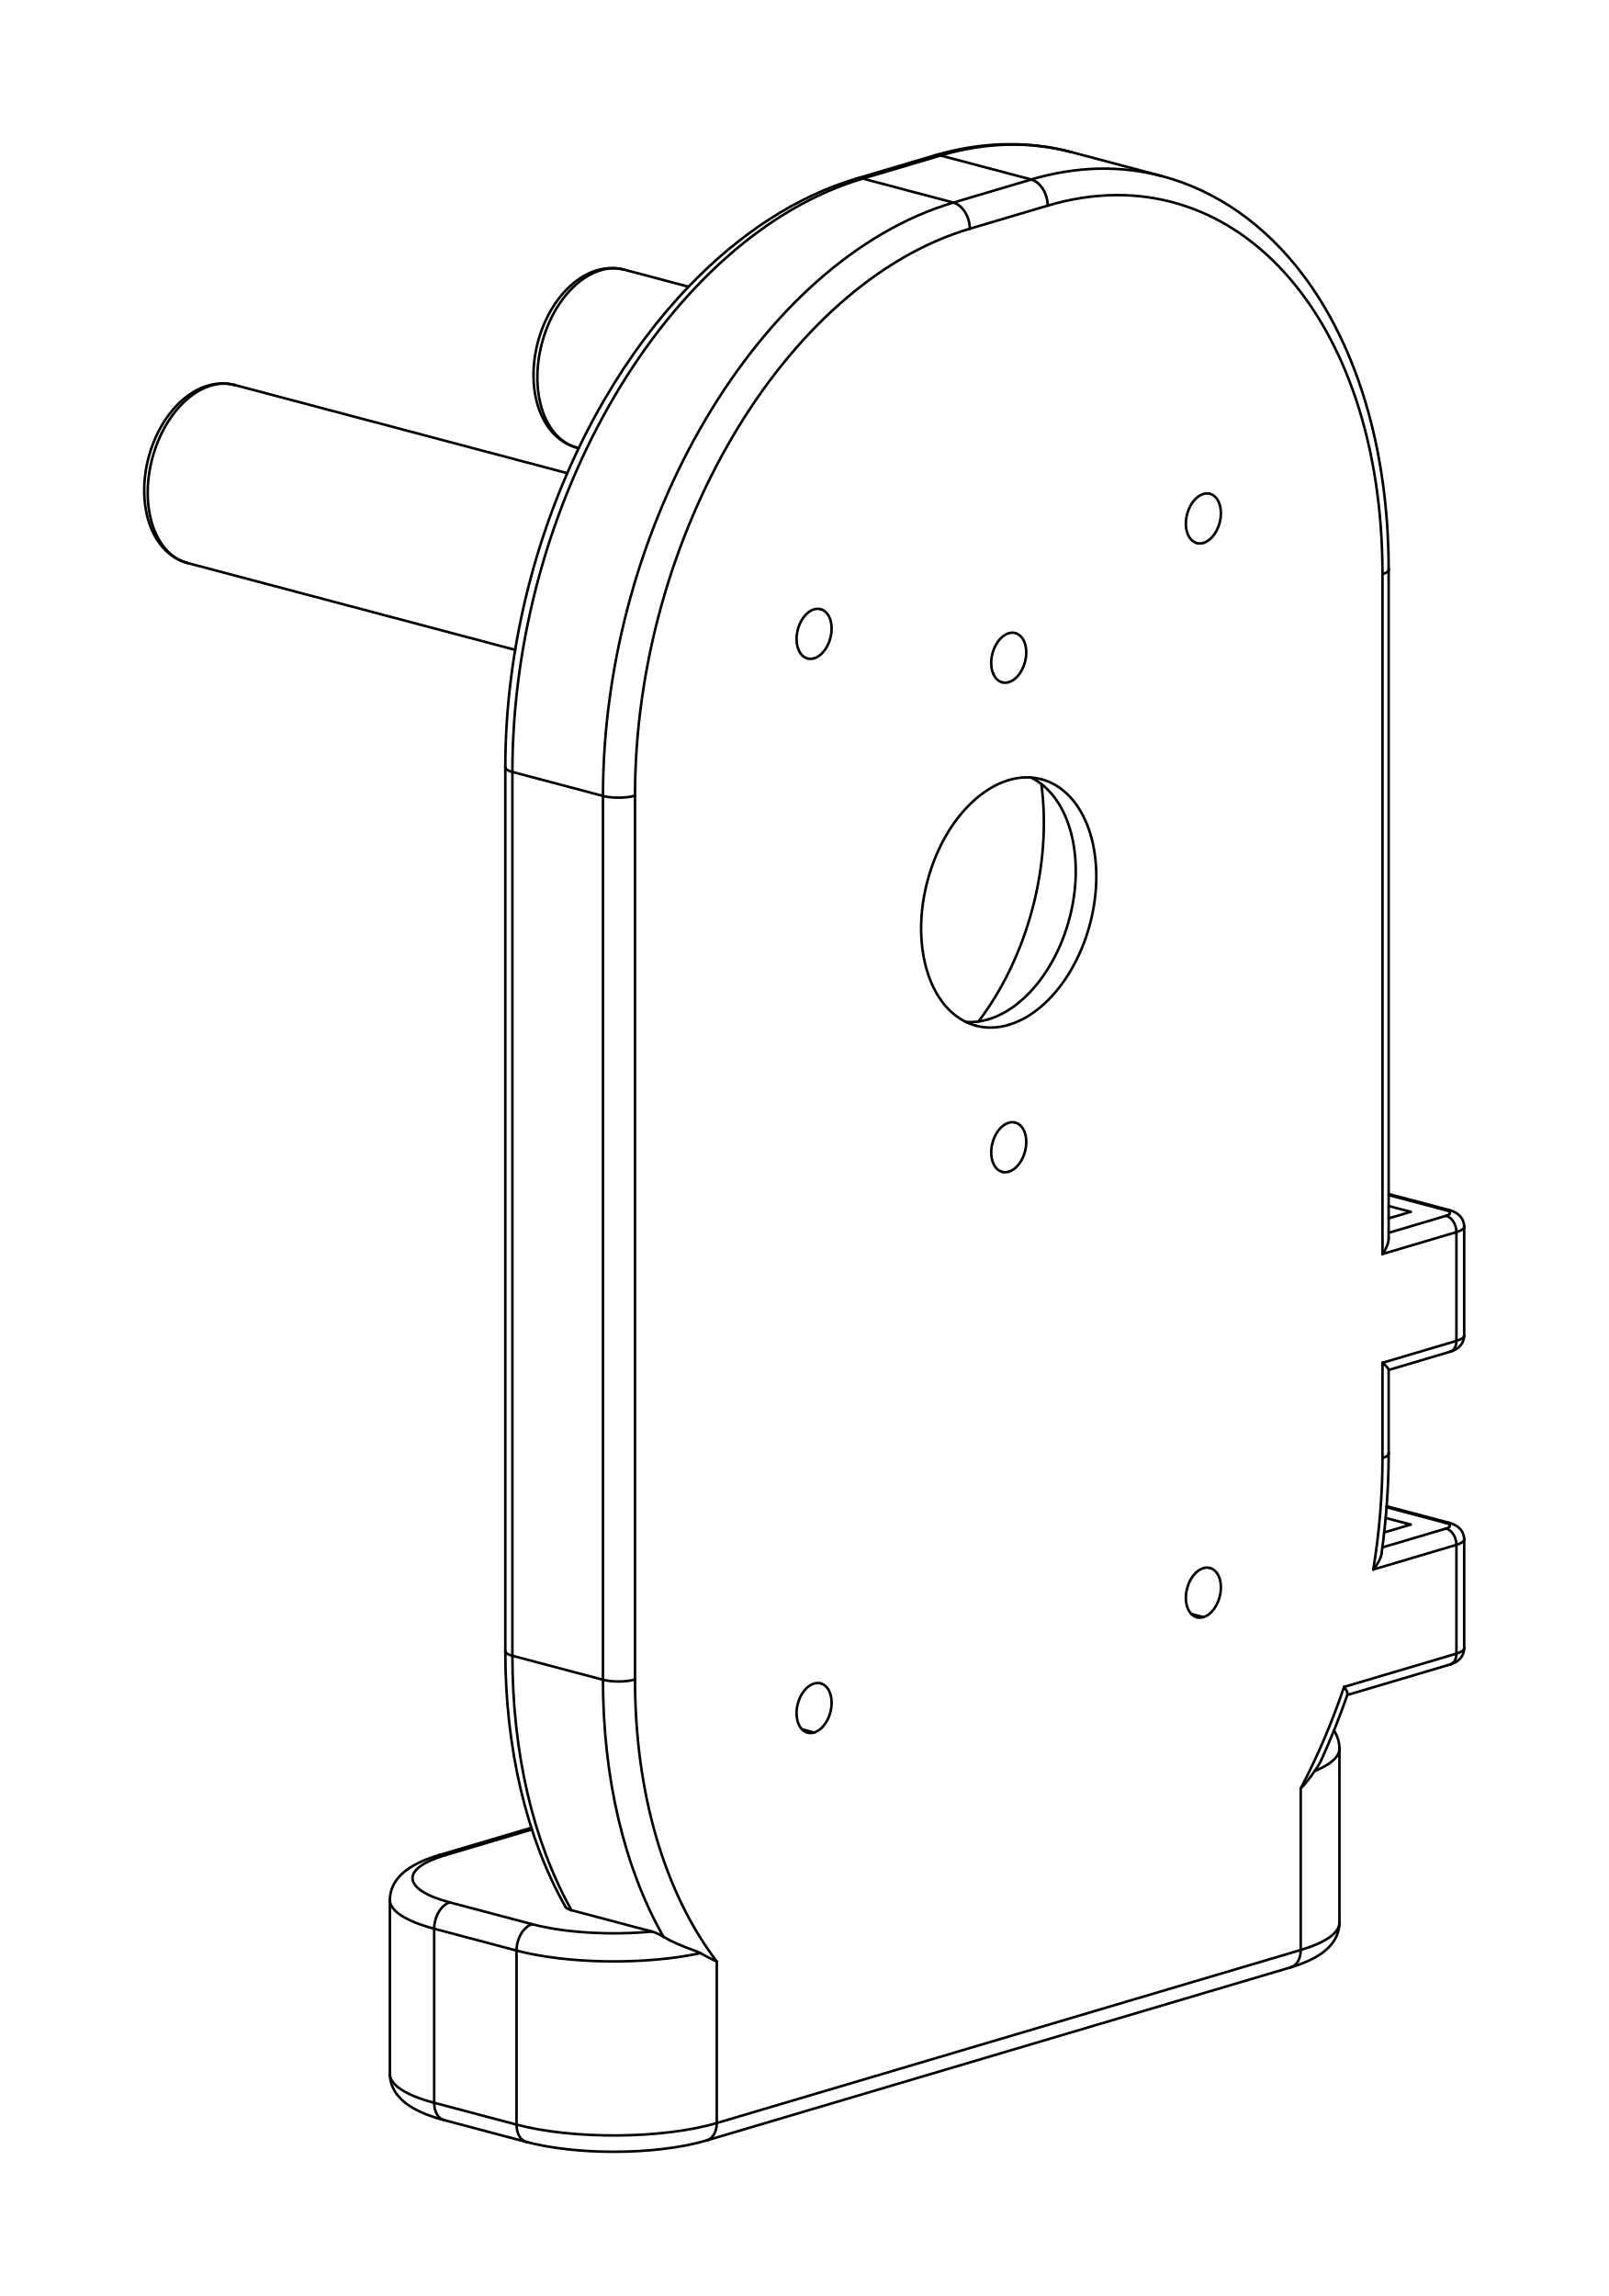
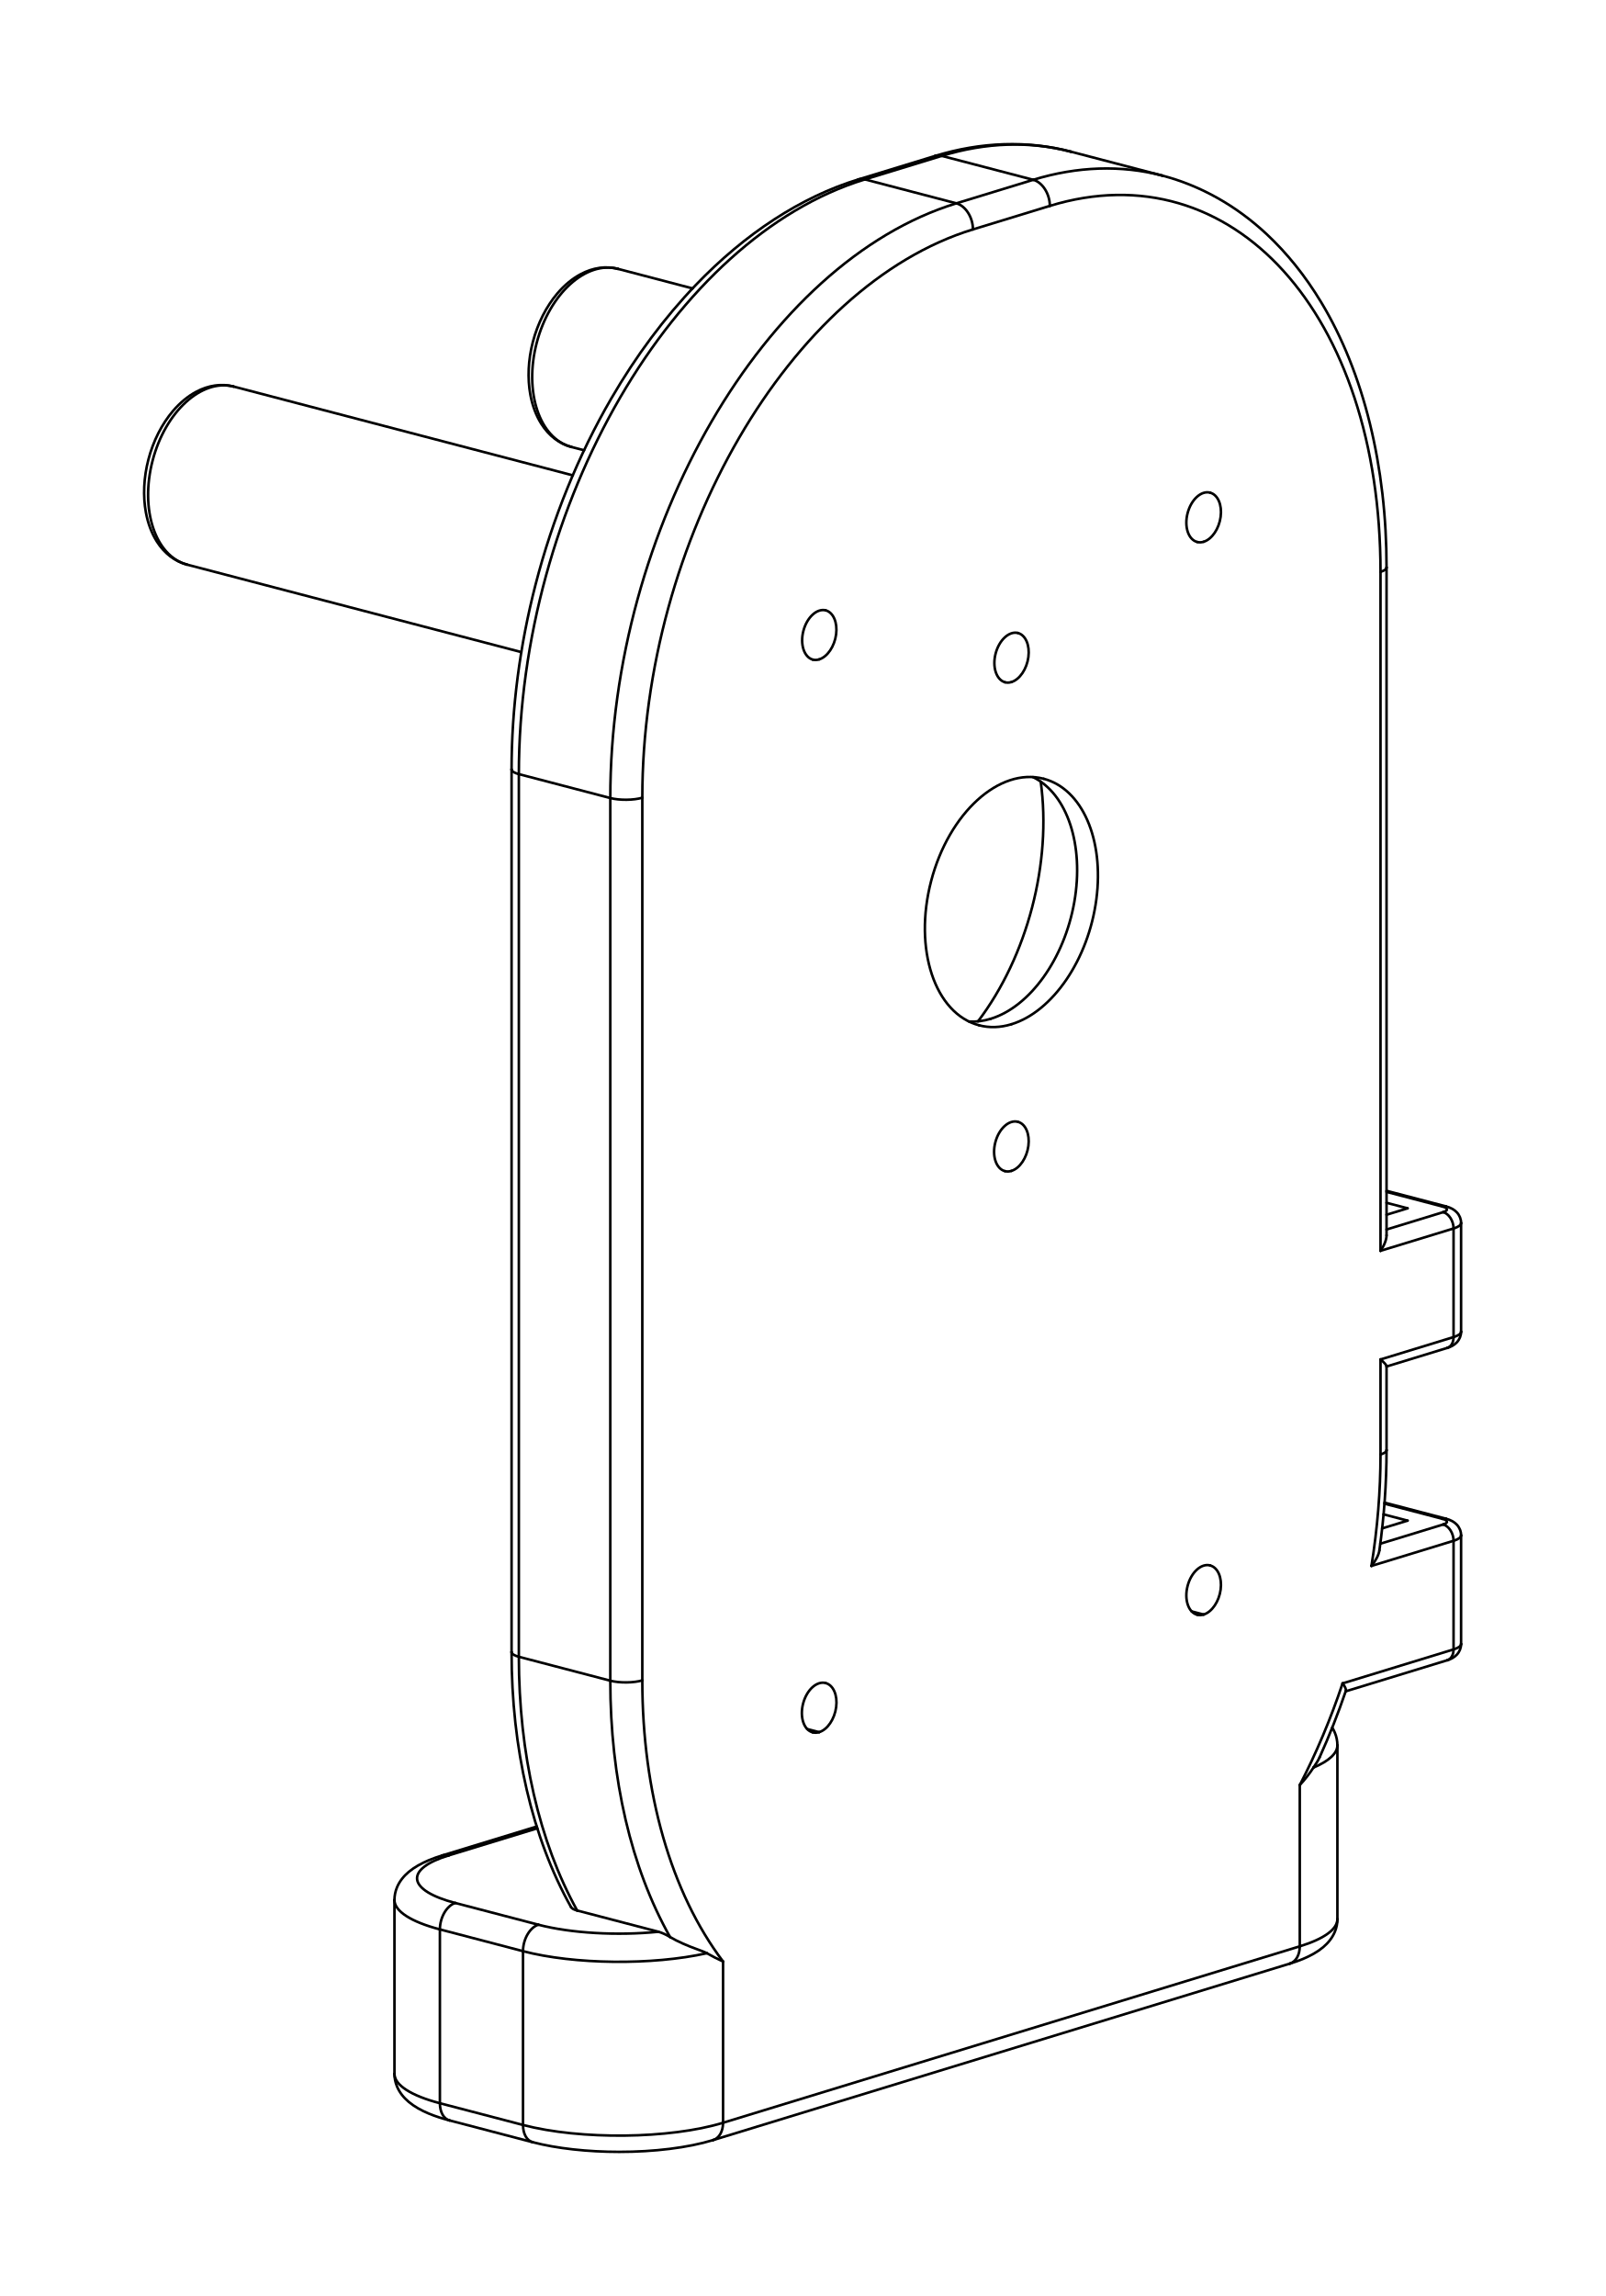
- <svg xmlns="http://www.w3.org/2000/svg" width="56.774mm" height="81.044mm" viewBox="-26.192 -36.508 56.774 81.044" version="1.1">
+ <svg xmlns="http://www.w3.org/2000/svg" width="56.699mm" height="81.086mm" viewBox="-26.182 -36.501 56.699 81.086" version="1.1">
  <g transform="scale(1,-1)" stroke-linecap="round">
    <g fill="none" stroke="rgb(0,0,0)" stroke-width="0.09" id="visible">
-       <line x1="-6.02" y1="-30.919" x2="-3.179" y2="-31.672" />
-       <path d="M -2.772,-31.857 Q -2.995,-31.722 -3.179,-31.672" />
-       <line x1="-3.777" y1="8.422" x2="-3.777" y2="-22.776" />
-       <path d="M -2.772,-31.857 C -2.515,-32.015 -2.143,-32.173 -1.81,-32.294 C -1.691,-32.34 -1.572,-32.378 -1.469,-32.434" />
-       <path d="M -1.469,-32.434 Q -1.169,-32.604 -0.891,-32.731" />
-       <path d="M -0.891,-32.731 A 17.2,11.344 75.155 0,0 -3.777,-22.776" />
-       <path d="M -6.02,-30.919 Q -6.19,-30.873 -6.229,-30.805" />
-       <line x1="22.608" y1="16.242" x2="22.608" y2="-7.756" />
-       <path d="M 10.79,29.25 A 17.2,11.344 75.155 0,0 22.608,16.242" />
-       <line x1="22.608" y1="-7.756" x2="25.218" y2="-6.983" />
-       <line x1="8.041" y1="28.435" x2="10.79" y2="29.25" />
-       <line x1="25.218" y1="-10.822" x2="25.218" y2="-6.983" />
-       <path d="M -3.777,8.422 A 17.2,11.344 75.155 0,0 8.041,28.435" />
-       <line x1="22.608" y1="-11.596" x2="25.218" y2="-10.822" />
-       <line x1="22.608" y1="-11.596" x2="22.608" y2="-14.956" />
-       <path d="M 22.608,-14.956 A 17.2,11.344 75.155 0,0 22.284,-18.892" />
-       <line x1="-0.891" y1="-38.431" x2="-0.891" y2="-32.731" />
-       <line x1="22.284" y1="-18.892" x2="25.218" y2="-18.022" />
-       <line x1="19.722" y1="-32.322" x2="-0.891" y2="-38.431" />
-       <line x1="25.218" y1="-21.861" x2="25.218" y2="-18.022" />
-       <line x1="19.722" y1="-32.322" x2="19.722" y2="-26.622" />
-       <line x1="21.251" y1="-23.037" x2="25.218" y2="-21.861" />
-       <path d="M 21.251,-23.037 A 17.2,11.344 75.155 0,0 19.722,-26.622" />
-       <path d="M 16.286,-20.573 A 0.9,0.594 -104.845 0,1 16.517,-18.839" />
-       <path d="M 16.517,-18.839 A 0.9,0.594 -104.845 0,1 16.056,-20.579" />
-       <path d="M 16.056,-20.579 A 0.9,0.594 -104.845 0,1 16.286,-20.573" />
-       <path d="M 9.415,-4.851 A 0.9,0.594 -104.845 0,1 9.646,-3.117" />
-       <path d="M 9.646,-3.117 A 0.9,0.594 -104.845 0,1 9.185,-4.857" />
-       <path d="M 9.185,-4.857 A 0.9,0.594 -104.845 0,1 9.415,-4.851" />
-       <path d="M 16.286,17.344 A 0.9,0.594 -104.845 0,1 16.517,19.078" />
-       <path d="M 16.517,19.078 A 0.9,0.594 -104.845 0,1 16.056,17.338" />
-       <path d="M 16.056,17.338 A 0.9,0.594 -104.845 0,1 16.286,17.344" />
-       <path d="M 9.415,0.333 A 4.5,2.968 -104.845 0,1 10.568,9.002" />
-       <path d="M 10.568,9.002 A 4.5,2.968 -104.845 0,1 8.263,0.302" />
-       <path d="M 8.263,0.302 A 4.5,2.968 -104.845 0,1 9.415,0.333" />
-       <path d="M 9.415,12.428 A 0.9,0.594 -104.845 0,1 9.646,14.162" />
-       <path d="M 9.646,14.162 A 0.9,0.594 -104.845 0,1 9.185,12.422" />
-       <path d="M 9.185,12.422 A 0.9,0.594 -104.845 0,1 9.415,12.428" />
-       <path d="M 2.545,-24.646 A 0.9,0.594 -104.845 0,1 2.775,-22.912" />
-       <path d="M 2.775,-22.912 A 0.9,0.594 -104.845 0,1 2.314,-24.652" />
-       <path d="M 2.314,-24.652 A 0.9,0.594 -104.845 0,1 2.545,-24.646" />
-       <path d="M 2.545,13.271 A 0.9,0.594 -104.845 0,1 2.775,15.005" />
-       <path d="M 2.775,15.005 A 0.9,0.594 -104.845 0,1 2.314,13.265" />
-       <path d="M 2.314,13.265 A 0.9,0.594 -104.845 0,1 2.545,13.271" />
-       <path d="M 8.344,0.45 A 8.15,5.375 -104.845 0,1 10.566,8.833" />
-       <path d="M 20.212,-26.008 C 20.305,-25.871 20.386,-25.754 20.441,-25.632" />
-       <path d="M 22.608,-7.756 C 22.742,-7.568 22.826,-7.361 22.826,-7.206" />
-       <path d="M 22.608,-11.596 C 22.742,-11.705 22.826,-11.802 22.826,-11.839" />
-       <path d="M 22.573,-18.337 C 22.55,-18.497 22.44,-18.703 22.284,-18.892" />
-       <path d="M 19.722,-32.322 A 0.8,0.558 -73.491 0,0 19.368,-32.935" />
-       <path d="M -0.891,-38.431 A 0.8,0.558 -73.491 0,0 -1.245,-39.044" />
-       <path d="M 20.212,-26.008 Q 19.999,-26.33 19.722,-26.622" />
-       <path d="M 21.372,-23.304 C 21.388,-23.26 21.346,-23.155 21.251,-23.037" />
-       <line x1="15.858" y1="-20.46" x2="16.286" y2="-20.573" />
-       <path d="M 8.689,0.525 A 4.5,2.968 -104.845 0,1 10.196,9.063" />
-       <path d="M 7.909,0.434 A 4.5,2.968 -104.845 0,1 8.689,0.525" />
-       <line x1="8.869" y1="12.724" x2="8.882" y2="12.721" />
-       <path d="M 8.874,12.714 A 0.9,0.594 -104.845 0,1 8.882,12.721" />
-       <line x1="2.117" y1="-24.532" x2="2.545" y2="-24.646" />
-       <line x1="22.826" y1="-6.061" x2="23.603" y2="-6.267" />
-       <line x1="22.826" y1="-6.498" x2="23.603" y2="-6.267" />
-       <line x1="22.721" y1="-17.073" x2="23.603" y2="-17.306" />
-       <line x1="22.668" y1="-17.584" x2="23.603" y2="-17.306" />
-       <line x1="-4.908" y1="-22.784" x2="-8.105" y2="-21.937" />
-       <line x1="-4.908" y1="-22.784" x2="-4.908" y2="8.413" />
-       <line x1="-8.105" y1="-21.937" x2="-8.105" y2="9.26" />
-       <line x1="-4.908" y1="8.413" x2="-8.105" y2="9.26" />
-       <path d="M -2.772,-31.857 A 18.0,11.872 75.155 0,0 -4.908,-22.784" />
-       <path d="M -6.02,-30.919 A 18.0,11.872 75.155 0,0 -8.105,-21.937" />
-       <path d="M -4.908,-22.784 A 0.8,0.224 9.940070238678555e-15 0,1 -3.777,-22.776" />
-       <path d="M -4.908,8.413 A 0.8,0.224 0.0 0,1 -3.777,8.422" />
-       <path d="M -8.105,-21.937 A 0.8,0.224 -180.0 0,0 -8.355,-21.774" />
-       <path d="M -8.105,9.26 A 0.8,0.224 180.0 0,0 -8.355,9.423" />
-       <path d="M -4.908,8.413 A 18.0,11.872 75.155 0,0 7.46,29.357" />
-       <path d="M -8.105,9.26 A 18.0,11.872 75.155 0,0 4.263,30.204" />
-       <line x1="7.46" y1="29.357" x2="4.263" y2="30.204" />
-       <line x1="-7.417" y1="-28.069" x2="-10.482" y2="-28.978" />
-       <path d="M -10.482,-28.978 A 4.2,1.177 0.0 0,1 -10.316,-30.642" />
-       <line x1="-10.316" y1="-30.642" x2="-7.41" y2="-31.412" />
-       <path d="M -7.41,-31.412 A 4.2,1.177 -1.656678373113092e-15 0,1 -3.179,-31.672" />
-       <path d="M -7.959,-32.343 A 0.8,0.528 75.155 0,0 -7.41,-31.412" />
-       <path d="M -7.959,-32.343 A 5.0,1.401 -1.656678373113092e-15 0,1 -1.469,-32.434" />
-       <path d="M 7.46,29.357 A 0.8,0.558 -73.491 0,0 8.041,28.435" />
-       <path d="M 4.263,30.204 A 0.8,0.558 106.509 0,1 4.036,30.203" />
-       <line x1="7.46" y1="29.357" x2="10.208" y2="30.172" />
-       <line x1="4.263" y1="30.204" x2="7.011" y2="31.019" />
-       <line x1="10.208" y1="30.172" x2="7.011" y2="31.019" />
-       <line x1="-7.959" y1="-38.486" x2="-7.959" y2="-32.343" />
-       <path d="M -7.959,-38.486 A 5.0,1.401 -1.656678373113092e-15 0,1 -0.891,-38.431" />
-       <path d="M 20.212,-26.008 A 5.0,1.401 0.0 0,1 21.089,-25.215" />
-       <path d="M -10.709,-28.978 A 0.8,0.558 -73.491 0,0 -10.482,-28.978" />
-       <path d="M -12.43,-30.554 A 5.0,1.401 0.0 0,1 -10.866,-31.572" />
-       <path d="M -10.866,-31.572 A 0.8,0.528 75.155 0,0 -10.316,-30.642" />
-       <line x1="-10.866" y1="-31.572" x2="-7.959" y2="-32.343" />
-       <path d="M 22.826,16.396 A 0.8,0.224 -180.0 0,0 22.608,16.242" />
-       <path d="M 10.208,30.172 A 0.8,0.558 -73.491 0,0 10.79,29.25" />
-       <path d="M 10.208,30.172 A 18.0,11.872 75.155 0,0 14.82,30.292" />
-       <path d="M 25.218,-6.983 A 0.5,0.349 106.509 0,1 24.855,-6.406" />
-       <line x1="22.826" y1="-7.008" x2="24.855" y2="-6.406" />
-       <path d="M 25.218,-10.822 A 1.0,0.28 0.0 0,1 25.492,-10.63" />
-       <path d="M 25.218,-6.983 A 1.0,0.28 0.0 0,1 25.492,-6.79" />
-       <path d="M 25.218,-10.822 A 0.5,0.349 -73.491 0,0 24.997,-11.205" />
-       <path d="M 22.826,-14.802 A 0.8,0.224 180.0 0,0 22.608,-14.956" />
-       <path d="M 25.218,-18.022 A 0.5,0.349 106.509 0,1 24.855,-17.445" />
-       <line x1="22.603" y1="-18.113" x2="24.855" y2="-17.445" />
-       <path d="M 25.218,-21.861 A 1.0,0.28 0.0 0,1 25.492,-21.669" />
-       <path d="M 25.218,-18.022 A 1.0,0.28 0.0 0,1 25.492,-17.829" />
-       <path d="M 19.722,-32.322 A 5.0,1.401 0.0 0,1 21.089,-31.359" />
-       <path d="M 25.218,-21.861 A 0.5,0.349 -73.491 0,0 24.997,-22.244" />
-       <path d="M 7.011,31.019 A 0.8,0.558 106.509 0,1 6.784,31.018" />
-       <path d="M 7.011,31.019 A 18.0,11.872 75.155 0,0 11.623,31.14" />
-       <path d="M -4.17,26.992 A 3.25,2.144 -104.845 0,1 -5.835,20.709" />
-       <path d="M -17.911,22.919 A 3.25,2.144 -104.845 0,1 -19.577,16.636" />
-       <line x1="-10.866" y1="-37.716" x2="-7.959" y2="-38.486" />
-       <line x1="-10.866" y1="-37.716" x2="-10.866" y2="-31.572" />
-       <path d="M -7.959,-38.486 A 0.8,0.528 -104.845 0,1 -7.615,-39.097" />
-       <path d="M -12.43,-36.698 A 5.0,1.401 0.0 0,1 -10.866,-37.716" />
-       <path d="M 24.855,-6.406 A 0.5,0.14 0.0 0,1 24.835,-6.208" />
-       <line x1="24.835" y1="-6.208" x2="22.826" y2="-5.676" />
-       <path d="M 24.964,-6.205 A 0.5,0.33 -104.845 0,1 24.835,-6.208" />
-       <path d="M 24.855,-17.445 A 0.5,0.14 0.0 0,1 24.835,-17.247" />
-       <line x1="24.835" y1="-17.247" x2="22.753" y2="-16.695" />
-       <path d="M 24.964,-17.244 A 0.5,0.33 -104.845 0,1 24.835,-17.247" />
-       <path d="M -10.866,-37.716 A 0.8,0.528 -104.845 0,1 -10.521,-38.326" />
-       <line x1="-8.355" y1="-21.774" x2="-8.355" y2="9.423" />
-       <path d="M -6.229,-30.805 C -7.618,-28.35 -8.358,-25.169 -8.355,-21.774" />
-       <path d="M -8.355,9.423 C -8.356,11.568 -8.063,13.794 -7.499,15.951 C -6.902,18.236 -5.999,20.442 -4.858,22.401 C -3.983,23.906 -2.967,25.266 -1.856,26.42 C -0.073,28.274 1.961,29.591 4.036,30.203" />
-       <path d="M 20.896,-24.575 Q 20.952,-24.662 20.993,-24.758 Q 21.088,-24.976 21.089,-25.215" />
-       <line x1="-7.437" y1="-28.009" x2="-10.709" y2="-28.978" />
-       <path d="M -10.709,-28.978 C -10.883,-29.03 -11.046,-29.087 -11.198,-29.148 C -11.481,-29.265 -11.725,-29.399 -11.931,-29.571 C -12.1,-29.713 -12.244,-29.887 -12.333,-30.094 C -12.397,-30.24 -12.429,-30.393 -12.43,-30.554" />
-       <line x1="22.826" y1="16.396" x2="22.826" y2="-7.206" />
-       <path d="M 14.82,30.292 C 16.751,29.784 18.48,28.562 19.802,26.803 C 20.885,25.369 21.703,23.581 22.211,21.574 C 22.619,19.961 22.827,18.207 22.826,16.396" />
-       <line x1="25.492" y1="-10.63" x2="25.492" y2="-6.79" />
-       <line x1="22.826" y1="-11.849" x2="24.997" y2="-11.205" />
-       <line x1="22.826" y1="-11.839" x2="22.826" y2="-14.802" />
-       <path d="M 22.826,-14.802 C 22.826,-15.965 22.741,-17.151 22.573,-18.337" />
-       <line x1="19.368" y1="-32.935" x2="-1.245" y2="-39.044" />
-       <line x1="25.492" y1="-21.669" x2="25.492" y2="-17.829" />
-       <line x1="21.089" y1="-31.359" x2="21.089" y2="-25.215" />
-       <line x1="21.366" y1="-23.321" x2="24.997" y2="-22.244" />
-       <path d="M 21.372,-23.304 Q 20.959,-24.498 20.441,-25.632" />
-       <path d="M 6.784,31.018 C 8.419,31.504 10.079,31.55 11.623,31.14" />
-       <line x1="4.036" y1="30.203" x2="6.784" y2="31.018" />
-       <line x1="-1.888" y1="26.387" x2="-4.17" y2="26.992" />
-       <line x1="-5.764" y1="20.69" x2="-5.835" y2="20.709" />
-       <line x1="-6.168" y1="19.806" x2="-17.911" y2="22.919" />
-       <line x1="-8.007" y1="13.569" x2="-19.577" y2="16.636" />
-       <line x1="11.623" y1="31.14" x2="14.82" y2="30.292" />
-       <path d="M -7.615,-39.097 C -6.767,-39.322 -5.66,-39.445 -4.538,-39.445 C -3.322,-39.447 -2.123,-39.305 -1.245,-39.044" />
-       <line x1="-12.43" y1="-36.698" x2="-12.43" y2="-30.554" />
-       <path d="M 25.492,-6.79 C 25.492,-6.652 25.438,-6.516 25.341,-6.413 C 25.296,-6.366 25.245,-6.326 25.187,-6.293 C 25.117,-6.254 25.042,-6.225 24.964,-6.205" />
-       <path d="M 24.997,-11.205 C 25.063,-11.186 25.126,-11.16 25.186,-11.127 C 25.244,-11.095 25.296,-11.054 25.341,-11.006 C 25.438,-10.904 25.492,-10.767 25.492,-10.63" />
-       <path d="M 25.492,-17.829 C 25.492,-17.691 25.438,-17.555 25.341,-17.452 C 25.296,-17.405 25.245,-17.365 25.187,-17.332 C 25.117,-17.293 25.042,-17.264 24.964,-17.244" />
-       <path d="M 19.368,-32.935 C 19.542,-32.883 19.705,-32.826 19.856,-32.765 C 20.14,-32.648 20.384,-32.515 20.589,-32.342 C 20.759,-32.2 20.902,-32.026 20.992,-31.819 C 21.056,-31.673 21.088,-31.52 21.089,-31.359" />
-       <path d="M 24.997,-22.244 C 25.063,-22.225 25.126,-22.199 25.186,-22.166 C 25.244,-22.134 25.296,-22.093 25.341,-22.045 C 25.438,-21.943 25.492,-21.806 25.492,-21.669" />
-       <path d="M -4.17,26.992 C -4.597,27.106 -5.069,27.041 -5.504,26.811 C -5.804,26.653 -6.088,26.42 -6.338,26.129 C -6.721,25.686 -7.021,25.105 -7.192,24.484 C -7.373,23.834 -7.41,23.145 -7.294,22.542 C -7.22,22.158 -7.086,21.808 -6.899,21.518 C -6.635,21.107 -6.26,20.82 -5.835,20.709" />
-       <path d="M -17.911,22.919 C -18.339,23.033 -18.811,22.968 -19.246,22.738 C -19.546,22.58 -19.83,22.347 -20.08,22.056 C -20.462,21.613 -20.763,21.032 -20.934,20.411 C -21.115,19.762 -21.152,19.072 -21.035,18.469 C -20.962,18.085 -20.828,17.735 -20.641,17.445 C -20.377,17.035 -20.002,16.747 -19.577,16.636" />
-       <line x1="-10.521" y1="-38.326" x2="-7.615" y2="-39.097" />
-       <path d="M -12.43,-36.698 C -12.429,-36.856 -12.398,-37.006 -12.337,-37.15 C -12.248,-37.36 -12.102,-37.537 -11.931,-37.681 C -11.726,-37.853 -11.481,-37.987 -11.198,-38.103 C -10.993,-38.187 -10.767,-38.261 -10.521,-38.326" />
-       <line x1="24.964" y1="-6.205" x2="22.826" y2="-5.638" />
-       <line x1="24.964" y1="-17.244" x2="22.755" y2="-16.659" />
+       <line x1="-5.795" y1="-30.971" x2="-2.924" y2="-31.722" />
+       <path d="M -2.514,-31.907 Q -2.739,-31.772 -2.924,-31.722" />
+       <line x1="-3.494" y1="8.329" x2="-3.494" y2="-22.843" />
+       <path d="M -2.514,-31.907 C -2.256,-32.065 -1.884,-32.222 -1.553,-32.341 C -1.435,-32.386 -1.316,-32.424 -1.215,-32.479" />
+       <path d="M -1.215,-32.479 Q -0.917,-32.647 -0.642,-32.772" />
+       <path d="M -0.642,-32.772 A 17.2,11.202 75.333 0,0 -3.494,-22.843" />
+       <path d="M -5.795,-30.971 Q -5.97,-30.924 -6.01,-30.854" />
+       <line x1="22.581" y1="16.305" x2="22.581" y2="-7.673" />
+       <path d="M 10.901,29.23 A 17.2,11.202 75.333 0,0 22.581,16.305" />
+       <line x1="22.581" y1="-7.673" x2="25.161" y2="-6.884" />
+       <line x1="8.185" y1="28.399" x2="10.901" y2="29.23" />
+       <line x1="25.161" y1="-10.72" x2="25.161" y2="-6.884" />
+       <path d="M -3.494,8.329 A 17.2,11.202 75.333 0,0 8.185,28.399" />
+       <line x1="22.581" y1="-11.51" x2="25.161" y2="-10.72" />
+       <line x1="22.581" y1="-11.51" x2="22.581" y2="-14.866" />
+       <path d="M 22.581,-14.866 A 17.2,11.202 75.333 0,0 22.261,-18.801" />
+       <line x1="-0.642" y1="-38.467" x2="-0.642" y2="-32.772" />
+       <line x1="22.261" y1="-18.801" x2="25.161" y2="-17.914" />
+       <line x1="19.729" y1="-32.236" x2="-0.642" y2="-38.467" />
+       <line x1="25.161" y1="-21.75" x2="25.161" y2="-17.914" />
+       <line x1="19.729" y1="-32.236" x2="19.729" y2="-26.541" />
+       <line x1="21.241" y1="-22.95" x2="25.161" y2="-21.75" />
+       <path d="M 21.241,-22.95 A 17.2,11.202 75.333 0,0 19.729,-26.541" />
+       <path d="M 16.334,-20.518 A 0.9,0.586 -104.667 0,1 16.562,-18.784" />
+       <path d="M 16.562,-18.784 A 0.9,0.586 -104.667 0,1 16.106,-20.526" />
+       <path d="M 16.106,-20.526 A 0.9,0.586 -104.667 0,1 16.334,-20.518" />
+       <path d="M 9.543,-4.851 A 0.9,0.586 -104.667 0,1 9.771,-3.117" />
+       <path d="M 9.771,-3.117 A 0.9,0.586 -104.667 0,1 9.315,-4.859" />
+       <path d="M 9.315,-4.859 A 0.9,0.586 -104.667 0,1 9.543,-4.851" />
+       <path d="M 16.334,17.368 A 0.9,0.586 -104.667 0,1 16.562,19.102" />
+       <path d="M 16.562,19.102 A 0.9,0.586 -104.667 0,1 16.106,17.36" />
+       <path d="M 16.106,17.36 A 0.9,0.586 -104.667 0,1 16.334,17.368" />
+       <path d="M 9.543,0.328 A 4.5,2.931 -104.667 0,1 10.683,8.998" />
+       <path d="M 10.683,8.998 A 4.5,2.931 -104.667 0,1 8.404,0.291" />
+       <path d="M 8.404,0.291 A 4.5,2.931 -104.667 0,1 9.543,0.328" />
+       <path d="M 9.543,12.413 A 0.9,0.586 -104.667 0,1 9.771,14.147" />
+       <path d="M 9.771,14.147 A 0.9,0.586 -104.667 0,1 9.315,12.406" />
+       <path d="M 9.315,12.406 A 0.9,0.586 -104.667 0,1 9.543,12.413" />
+       <path d="M 2.753,-24.672 A 0.9,0.586 -104.667 0,1 2.981,-22.938" />
+       <path d="M 2.981,-22.938 A 0.9,0.586 -104.667 0,1 2.525,-24.68" />
+       <path d="M 2.525,-24.68 A 0.9,0.586 -104.667 0,1 2.753,-24.672" />
+       <path d="M 2.753,13.214 A 0.9,0.586 -104.667 0,1 2.981,14.947" />
+       <path d="M 2.981,14.947 A 0.9,0.586 -104.667 0,1 2.525,13.206" />
+       <path d="M 2.525,13.206 A 0.9,0.586 -104.667 0,1 2.753,13.214" />
+       <path d="M 8.363,0.43 A 8.15,5.308 -104.667 0,1 10.579,8.896" />
+       <path d="M 20.212,-25.924 C 20.301,-25.791 20.378,-25.676 20.431,-25.557" />
+       <path d="M 22.794,-7.127 C 22.793,-7.282 22.712,-7.487 22.581,-7.673" />
+       <path d="M 22.794,-11.748 C 22.793,-11.711 22.712,-11.616 22.581,-11.51" />
+       <path d="M 22.542,-18.251 C 22.52,-18.411 22.414,-18.614 22.261,-18.801" />
+       <path d="M 19.729,-32.236 A 0.8,0.563 -72.992 0,0 19.376,-32.847" />
+       <path d="M -0.642,-38.467 A 0.8,0.563 -72.992 0,0 -0.996,-39.079" />
+       <path d="M 20.212,-25.924 Q 20.002,-26.248 19.729,-26.541" />
+       <path d="M 21.357,-23.213 C 21.373,-23.168 21.333,-23.065 21.241,-22.95" />
+       <line x1="15.911" y1="-20.407" x2="16.334" y2="-20.518" />
+       <path d="M 8.809,0.52 A 4.5,2.931 -104.667 0,1 10.306,9.057" />
+       <path d="M 8.046,0.424 A 4.5,2.931 -104.667 0,1 8.809,0.52" />
+       <line x1="2.33" y1="-24.562" x2="2.753" y2="-24.672" />
+       <line x1="22.794" y1="-5.977" x2="23.537" y2="-6.172" />
+       <line x1="22.794" y1="-6.399" x2="23.537" y2="-6.172" />
+       <line x1="22.689" y1="-16.98" x2="23.537" y2="-17.202" />
+       <line x1="22.639" y1="-17.476" x2="23.537" y2="-17.202" />
+       <line x1="-4.625" y1="-22.855" x2="-7.855" y2="-22.01" />
+       <line x1="-4.625" y1="-22.855" x2="-4.625" y2="8.317" />
+       <line x1="-7.855" y1="-22.01" x2="-7.855" y2="9.162" />
+       <line x1="-4.625" y1="8.317" x2="-7.855" y2="9.162" />
+       <path d="M -2.514,-31.907 A 18.0,11.723 75.333 0,0 -4.625,-22.855" />
+       <path d="M -5.795,-30.971 A 18.0,11.723 75.333 0,0 -7.855,-22.01" />
+       <path d="M -4.625,-22.855 A 0.8,0.226 1.1606231989583188e-14 0,1 -3.494,-22.843" />
+       <path d="M -4.625,8.317 A 0.8,0.226 1.6580331413690266e-15 0,1 -3.494,8.329" />
+       <path d="M -7.855,-22.01 A 0.8,0.226 -180.0 0,0 -8.112,-21.844" />
+       <path d="M -7.855,9.162 A 0.8,0.226 -180.0 0,0 -8.112,9.328" />
+       <path d="M -4.625,8.317 A 18.0,11.723 75.333 0,0 7.598,29.32" />
+       <path d="M -7.855,9.162 A 18.0,11.723 75.333 0,0 4.368,30.165" />
+       <line x1="7.598" y1="29.32" x2="4.368" y2="30.165" />
+       <line x1="-7.204" y1="-28.068" x2="-10.332" y2="-29.025" />
+       <path d="M -10.332,-29.025 A 4.2,1.188 1.6580331413690266e-15 0,1 -10.101,-30.705" />
+       <line x1="-10.101" y1="-30.705" x2="-7.165" y2="-31.473" />
+       <path d="M -7.165,-31.473 A 4.2,1.188 0.0 0,1 -2.924,-31.722" />
+       <path d="M -7.708,-32.407 A 0.8,0.521 75.333 0,0 -7.165,-31.473" />
+       <path d="M -7.708,-32.407 A 5.0,1.415 0.0 0,1 -1.215,-32.479" />
+       <path d="M 7.598,29.32 A 0.8,0.563 -72.992 0,0 8.185,28.399" />
+       <path d="M 4.368,30.165 A 0.8,0.563 107.008 0,1 4.134,30.163" />
+       <line x1="7.598" y1="29.32" x2="10.314" y2="30.151" />
+       <line x1="4.368" y1="30.165" x2="7.084" y2="30.996" />
+       <line x1="10.314" y1="30.151" x2="7.084" y2="30.996" />
+       <line x1="-7.708" y1="-38.545" x2="-7.708" y2="-32.407" />
+       <path d="M -7.708,-38.545 A 5.0,1.415 0.0 0,1 -0.642,-38.467" />
+       <path d="M 20.212,-25.924 A 5.0,1.415 1.6580331413690266e-15 0,1 21.058,-25.137" />
+       <path d="M -10.566,-29.028 A 0.8,0.563 -72.992 0,0 -10.332,-29.025" />
+       <path d="M -12.249,-30.6 A 5.0,1.415 1.6580331413690266e-15 0,1 -10.644,-31.638" />
+       <path d="M -10.644,-31.638 A 0.8,0.521 75.333 0,0 -10.101,-30.705" />
+       <line x1="-10.644" y1="-31.638" x2="-7.708" y2="-32.407" />
+       <path d="M 22.794,16.459 A 0.8,0.226 -180.0 0,0 22.581,16.305" />
+       <path d="M 10.314,30.151 A 0.8,0.563 -72.992 0,0 10.901,29.23" />
+       <path d="M 10.314,30.151 A 18.0,11.723 75.333 0,0 14.872,30.3" />
+       <path d="M 25.161,-6.884 A 0.5,0.352 107.008 0,1 24.794,-6.308" />
+       <line x1="22.794" y1="-6.92" x2="24.794" y2="-6.308" />
+       <path d="M 25.161,-10.72 A 1.0,0.283 1.6580331413690266e-15 0,1 25.427,-10.528" />
+       <path d="M 25.161,-6.884 A 1.0,0.283 1.6580331413690266e-15 0,1 25.427,-6.692" />
+       <path d="M 25.161,-10.72 A 0.5,0.352 -72.992 0,0 24.94,-11.102" />
+       <path d="M 22.794,-14.713 A 0.8,0.226 -180.0 0,0 22.581,-14.866" />
+       <path d="M 25.161,-17.914 A 0.5,0.352 107.008 0,1 24.794,-17.338" />
+       <line x1="22.574" y1="-18.017" x2="24.794" y2="-17.338" />
+       <path d="M 25.161,-21.75 A 1.0,0.283 1.6580331413690266e-15 0,1 25.427,-21.558" />
+       <path d="M 25.161,-17.914 A 1.0,0.283 1.6580331413690266e-15 0,1 25.427,-17.722" />
+       <path d="M 19.729,-32.236 A 5.0,1.415 1.6580331413690266e-15 0,1 21.058,-31.275" />
+       <path d="M 25.161,-21.75 A 0.5,0.352 -72.992 0,0 24.94,-22.132" />
+       <path d="M 7.084,30.996 A 0.8,0.563 107.008 0,1 6.85,30.994" />
+       <path d="M 7.084,30.996 A 18.0,11.723 75.333 0,0 11.642,31.145" />
+       <path d="M -4.353,27.005 A 3.25,2.117 -104.667 0,1 -5.998,20.716" />
+       <path d="M -17.933,22.85 A 3.25,2.117 -104.667 0,1 -19.579,16.562" />
+       <line x1="-10.644" y1="-37.777" x2="-7.708" y2="-38.545" />
+       <line x1="-10.644" y1="-37.777" x2="-10.644" y2="-31.638" />
+       <path d="M -7.708,-38.545 A 0.8,0.521 -104.667 0,1 -7.367,-39.153" />
+       <path d="M -12.249,-36.738 A 5.0,1.415 1.6580331413690266e-15 0,1 -10.644,-37.777" />
+       <path d="M 24.794,-6.308 A 0.5,0.141 1.6580331413690266e-15 0,1 24.767,-6.108" />
+       <line x1="24.767" y1="-6.108" x2="22.794" y2="-5.592" />
+       <path d="M 24.893,-6.104 A 0.5,0.326 -104.667 0,1 24.767,-6.108" />
+       <path d="M 24.794,-17.338 A 0.5,0.141 1.6580331413690266e-15 0,1 24.767,-17.138" />
+       <line x1="24.767" y1="-17.138" x2="22.721" y2="-16.603" />
+       <path d="M 24.893,-17.134 A 0.5,0.326 -104.667 0,1 24.767,-17.138" />
+       <path d="M -10.644,-37.777 A 0.8,0.521 -104.667 0,1 -10.304,-38.384" />
+       <line x1="-8.112" y1="-21.844" x2="-8.112" y2="9.328" />
+       <path d="M -6.01,-30.854 C -7.384,-28.409 -8.115,-25.236 -8.112,-21.844" />
+       <path d="M -8.112,9.328 C -8.112,11.471 -7.823,13.696 -7.266,15.853 C -6.665,18.185 -5.749,20.435 -4.59,22.428 C -3.718,23.93 -2.709,25.286 -1.606,26.435 C 0.136,28.251 2.115,29.547 4.134,30.163" />
+       <path d="M 20.876,-24.512 Q 20.928,-24.595 20.966,-24.686 Q 21.057,-24.901 21.058,-25.137" />
+       <line x1="-7.224" y1="-28.005" x2="-10.566" y2="-29.028" />
+       <path d="M -10.566,-29.028 C -10.731,-29.078 -10.885,-29.133 -11.029,-29.192 C -11.305,-29.308 -11.543,-29.44 -11.745,-29.608 C -11.921,-29.756 -12.07,-29.938 -12.16,-30.155 C -12.219,-30.297 -12.248,-30.445 -12.249,-30.6" />
+       <line x1="22.794" y1="16.459" x2="22.794" y2="-7.127" />
+       <path d="M 14.872,30.3 C 16.223,29.947 17.478,29.24 18.556,28.235 C 19.282,27.558 19.929,26.748 20.484,25.828 C 21.99,23.337 22.798,20.02 22.794,16.459" />
+       <line x1="25.427" y1="-10.528" x2="25.427" y2="-6.692" />
+       <line x1="22.794" y1="-11.759" x2="24.94" y2="-11.102" />
+       <line x1="22.794" y1="-11.748" x2="22.794" y2="-14.713" />
+       <path d="M 22.794,-14.713 C 22.794,-15.876 22.709,-17.063 22.542,-18.251" />
+       <line x1="19.376" y1="-32.847" x2="-0.996" y2="-39.079" />
+       <line x1="25.427" y1="-21.558" x2="25.427" y2="-17.722" />
+       <line x1="21.058" y1="-31.275" x2="21.058" y2="-25.137" />
+       <line x1="21.351" y1="-23.23" x2="24.94" y2="-22.132" />
+       <path d="M 21.357,-23.213 Q 20.947,-24.415 20.431,-25.557" />
+       <path d="M 6.85,30.994 C 8.468,31.491 10.112,31.547 11.642,31.145" />
+       <line x1="4.134" y1="30.163" x2="6.85" y2="30.994" />
+       <line x1="-1.719" y1="26.315" x2="-4.353" y2="27.005" />
+       <line x1="-5.552" y1="20.6" x2="-5.998" y2="20.716" />
+       <line x1="-5.951" y1="19.714" x2="-17.933" y2="22.85" />
+       <line x1="-7.768" y1="13.471" x2="-19.579" y2="16.562" />
+       <line x1="11.642" y1="31.145" x2="14.872" y2="30.3" />
+       <path d="M -7.367,-39.153 C -6.521,-39.375 -5.423,-39.495 -4.313,-39.495 C -3.084,-39.496 -1.875,-39.349 -0.996,-39.079" />
+       <line x1="-12.249" y1="-36.738" x2="-12.249" y2="-30.6" />
+       <path d="M 25.427,-6.692 C 25.428,-6.553 25.373,-6.416 25.276,-6.314 C 25.23,-6.266 25.179,-6.226 25.121,-6.193 C 25.049,-6.154 24.974,-6.124 24.893,-6.104" />
+       <path d="M 24.94,-11.102 C 25.003,-11.084 25.063,-11.058 25.12,-11.027 C 25.178,-10.994 25.23,-10.954 25.276,-10.906 C 25.373,-10.803 25.428,-10.666 25.427,-10.528" />
+       <path d="M 25.427,-17.722 C 25.428,-17.583 25.373,-17.447 25.276,-17.344 C 25.23,-17.296 25.179,-17.256 25.121,-17.223 C 25.049,-17.184 24.974,-17.154 24.893,-17.134" />
+       <path d="M 19.376,-32.847 C 19.54,-32.797 19.694,-32.742 19.838,-32.683 C 20.114,-32.567 20.353,-32.435 20.554,-32.267 C 20.73,-32.119 20.879,-31.937 20.969,-31.72 C 21.028,-31.579 21.058,-31.43 21.058,-31.275" />
+       <path d="M 24.94,-22.132 C 25.003,-22.114 25.063,-22.088 25.12,-22.057 C 25.178,-22.024 25.23,-21.984 25.276,-21.936 C 25.373,-21.833 25.428,-21.696 25.427,-21.558" />
+       <path d="M -4.353,27.005 C -4.776,27.116 -5.241,27.049 -5.671,26.818 C -5.964,26.662 -6.241,26.433 -6.486,26.148 C -6.882,25.687 -7.191,25.076 -7.36,24.426 C -7.524,23.799 -7.556,23.139 -7.448,22.559 C -7.377,22.173 -7.245,21.822 -7.061,21.532 C -6.799,21.116 -6.424,20.827 -5.998,20.716" />
+       <path d="M -17.933,22.85 C -18.356,22.962 -18.822,22.895 -19.252,22.664 C -19.545,22.508 -19.822,22.279 -20.067,21.993 C -20.463,21.532 -20.772,20.921 -20.94,20.272 C -21.105,19.644 -21.136,18.985 -21.029,18.404 C -20.958,18.019 -20.826,17.668 -20.642,17.377 C -20.38,16.962 -20.005,16.672 -19.579,16.562" />
+       <line x1="-10.304" y1="-38.384" x2="-7.367" y2="-39.153" />
+       <path d="M -12.249,-36.738 C -12.248,-36.893 -12.218,-37.042 -12.159,-37.184 C -12.069,-37.4 -11.921,-37.582 -11.745,-37.729 C -11.544,-37.898 -11.305,-38.03 -11.028,-38.146 C -10.81,-38.236 -10.569,-38.315 -10.304,-38.384" />
+       <line x1="24.893" y1="-6.104" x2="22.794" y2="-5.554" />
+       <line x1="24.893" y1="-17.134" x2="22.724" y2="-16.566" />
    </g>
  </g>
</svg>
